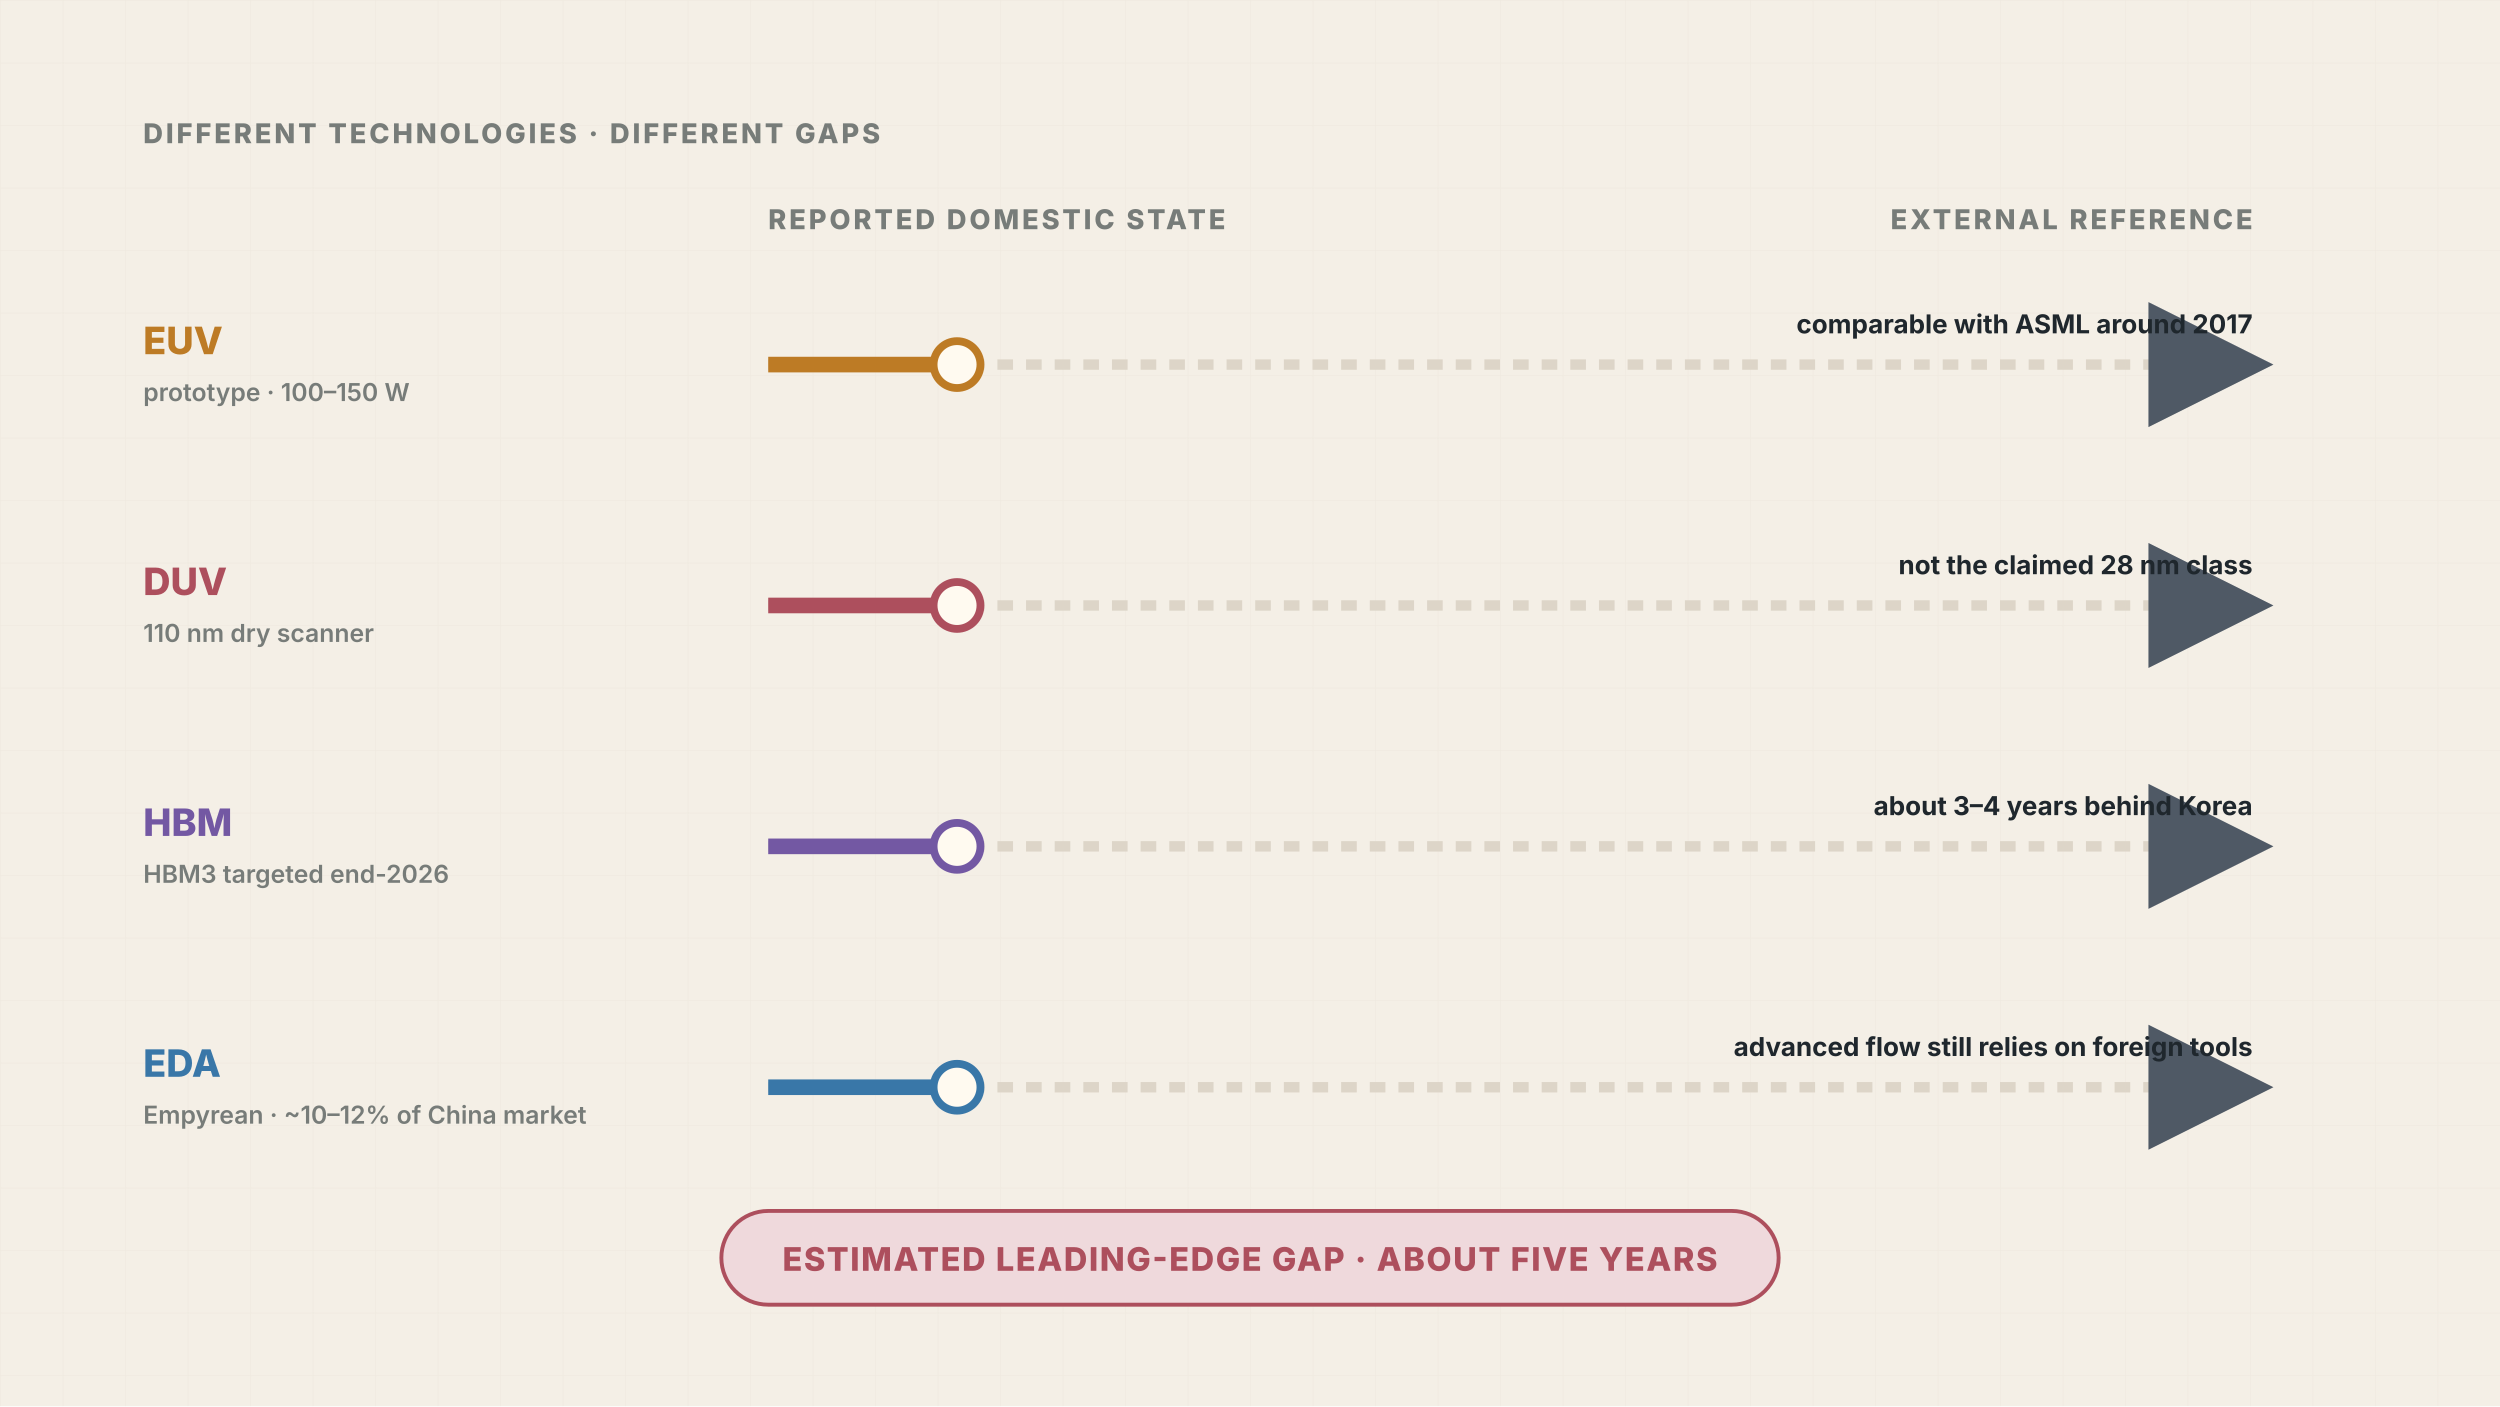
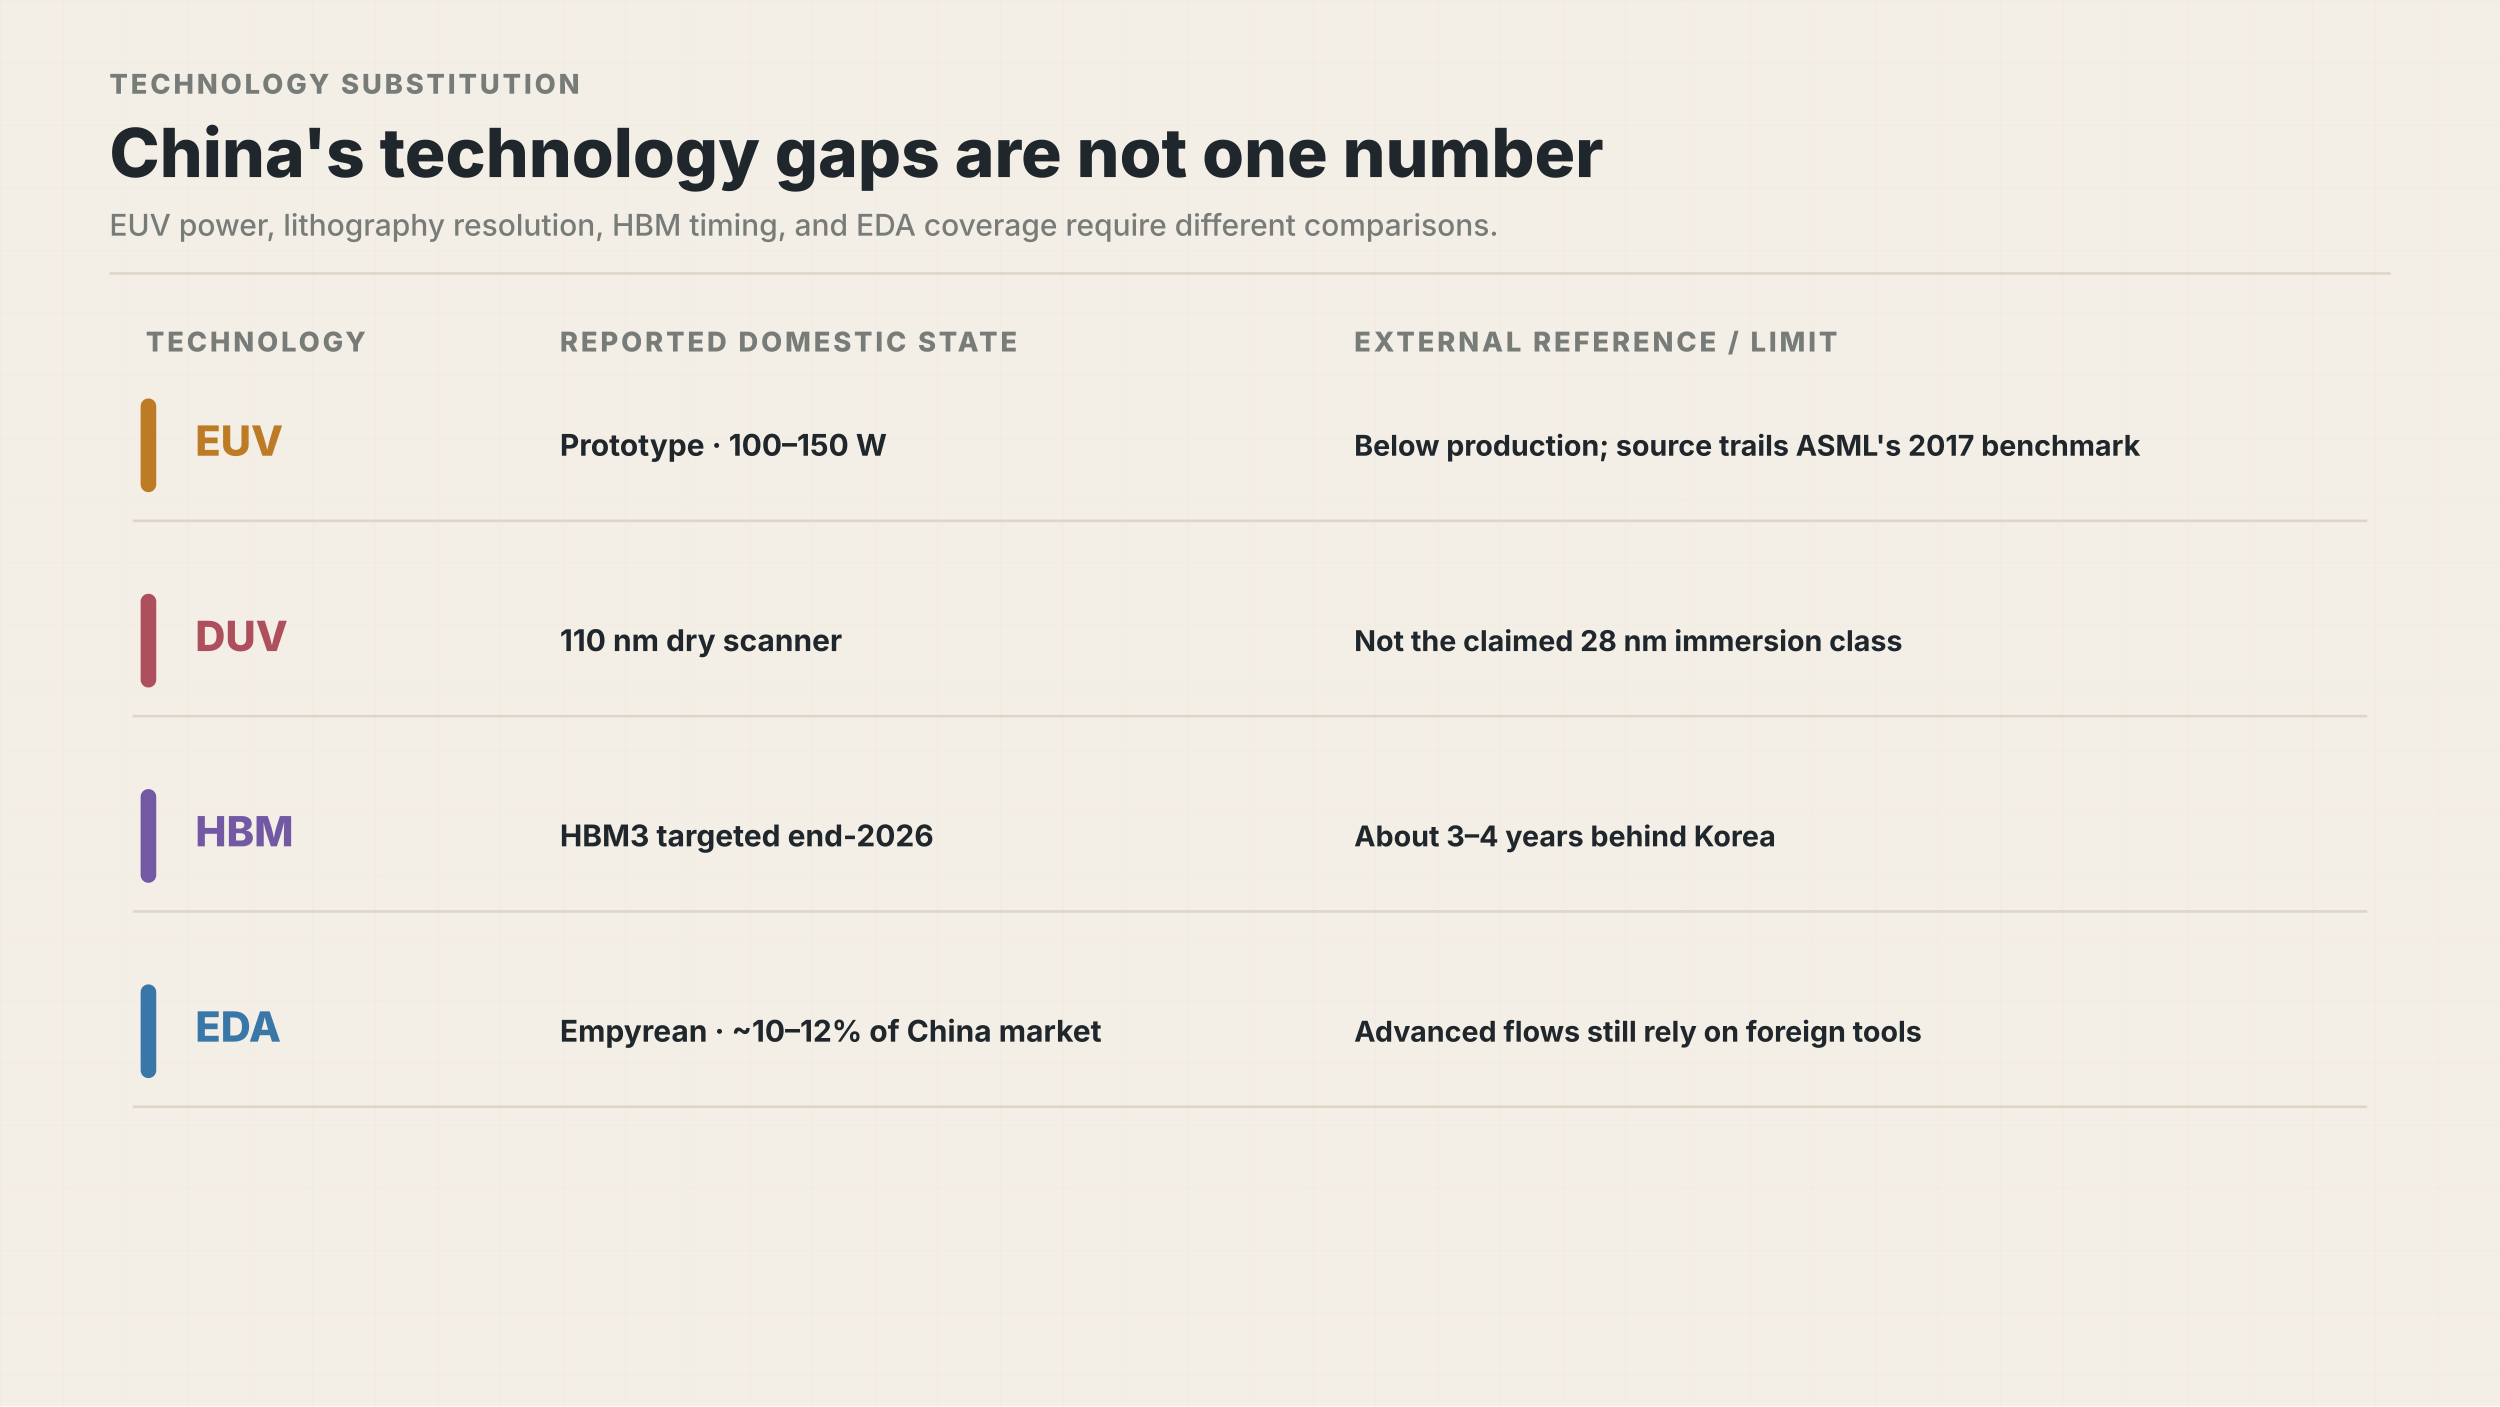
<svg xmlns="http://www.w3.org/2000/svg" width="1920" height="1080" viewBox="0 0 1920 1080" role="img" aria-labelledby="title desc" font-family="Inter, -apple-system, BlinkMacSystemFont, 'Segoe UI', sans-serif">
  <defs>
    <pattern id="paper-grid" width="48" height="48" patternUnits="userSpaceOnUse">
      <path d="M48 0H0V48" fill="none" stroke="#ddd5c8" stroke-width="1" opacity="0.22" />
    </pattern>
    <filter id="shadow" x="-30%" y="-30%" width="160%" height="180%">
      <feDropShadow dx="0" dy="10" stdDeviation="12" flood-color="#493f30" flood-opacity="0.13" />
    </filter>
    <marker id="arrow-ink" markerWidth="12" markerHeight="12" refX="10" refY="6" orient="auto">
      <path d="M0 0L12 6L0 12Z" fill="#4f5965" />
    </marker>
    <marker id="arrow-blue" markerWidth="12" markerHeight="12" refX="10" refY="6" orient="auto">
      <path d="M0 0L12 6L0 12Z" fill="#3977a8" />
    </marker>
    <marker id="arrow-green" markerWidth="12" markerHeight="12" refX="10" refY="6" orient="auto">
      <path d="M0 0L12 6L0 12Z" fill="#397a66" />
    </marker>
    <marker id="arrow-red" markerWidth="12" markerHeight="12" refX="10" refY="6" orient="auto">
      <path d="M0 0L12 6L0 12Z" fill="#ad4f5d" />
    </marker>
  </defs>
  <rect width="1920" height="1080" fill="#f4efe6" />
  <rect width="1920" height="1080" fill="url(#paper-grid)" />
-   <text x="110" y="110" fill="#777c79" font-size="21" font-weight="780" text-anchor="start" letter-spacing="2.2" opacity="1">DIFFERENT TECHNOLOGIES · DIFFERENT GAPS</text>
-   <text x="590" y="176" fill="#777c79" font-size="21" font-weight="780" text-anchor="start" letter-spacing="2.2" opacity="1">REPORTED DOMESTIC STATE</text>
-   <text x="1730" y="176" fill="#777c79" font-size="21" font-weight="780" text-anchor="end" letter-spacing="2.2" opacity="1">EXTERNAL REFERENCE</text>
+   <text x="84" y="72" fill="#777c79" font-size="21" font-weight="780" text-anchor="start" letter-spacing="2.2" opacity="1">TECHNOLOGY SUBSTITUTION</text>
+   <text x="84" y="136" fill="#1f272d" font-size="52" font-weight="820" text-anchor="start" letter-spacing="0" opacity="1">China's technology gaps are not one number</text>
+   <text x="84" y="181" fill="#777c79" font-size="23" font-weight="540" text-anchor="start" letter-spacing="0" opacity="1">EUV power, lithography resolution, HBM timing, and EDA coverage require different comparisons.</text>
+   <path d="M84 210L1836 210" fill="none" stroke="#ddd5c8" stroke-width="2" />
+   <text x="112" y="270" fill="#777c79" font-size="21" font-weight="780" text-anchor="start" letter-spacing="2.2" opacity="1">TECHNOLOGY</text>
+   <text x="430" y="270" fill="#777c79" font-size="21" font-weight="780" text-anchor="start" letter-spacing="2.2" opacity="1">REPORTED DOMESTIC STATE</text>
+   <text x="1040" y="270" fill="#777c79" font-size="21" font-weight="780" text-anchor="start" letter-spacing="2.2" opacity="1">EXTERNAL REFERENCE / LIMIT</text>
  <g>
-     <text x="110" y="272" fill="#bd7b25" font-size="29" font-weight="800" text-anchor="start" letter-spacing="0" opacity="1">EUV</text>
-     <text x="110" y="308" fill="#777c79" font-size="19" font-weight="560" text-anchor="start" letter-spacing="0" opacity="1">prototype · 100–150 W</text>
-     <path d="M590 280L1730 280" fill="none" stroke="#ddd5c8" stroke-width="8" stroke-dasharray="12 10" marker-end="url(#arrow-ink)" />
-     <path d="M590 280L735 280" fill="none" stroke="#bd7b25" stroke-width="12" />
-     <circle cx="735" cy="280" r="18" fill="#fffaf0" stroke="#bd7b25" stroke-width="6" />
-     <text x="1730" y="256" fill="#1f272d" font-size="20" font-weight="700" text-anchor="end" letter-spacing="0" opacity="1">comparable with ASML around 2017</text>
+     <path d="M102 400L1818 400" fill="none" stroke="#ddd5c8" stroke-width="2" />
+     <rect x="108" y="306" width="12" height="72" rx="6" fill="#bd7b25" />
+     <text x="150" y="350" fill="#bd7b25" font-size="32" font-weight="840" text-anchor="start" letter-spacing="0" opacity="1">EUV</text>
+     <text x="430" y="350" fill="#1f272d" font-size="23" font-weight="680" text-anchor="start" letter-spacing="0" opacity="1">Prototype · 100–150 W</text>
+     <text x="1040" y="350" fill="#1f272d" font-size="22" font-weight="650" text-anchor="start" letter-spacing="0" opacity="1">Below production; source trails ASML's 2017 benchmark</text>
  </g>
  <g>
-     <text x="110" y="457" fill="#ad4f5d" font-size="29" font-weight="800" text-anchor="start" letter-spacing="0" opacity="1">DUV</text>
-     <text x="110" y="493" fill="#777c79" font-size="19" font-weight="560" text-anchor="start" letter-spacing="0" opacity="1">110 nm dry scanner</text>
-     <path d="M590 465L1730 465" fill="none" stroke="#ddd5c8" stroke-width="8" stroke-dasharray="12 10" marker-end="url(#arrow-ink)" />
-     <path d="M590 465L735 465" fill="none" stroke="#ad4f5d" stroke-width="12" />
-     <circle cx="735" cy="465" r="18" fill="#fffaf0" stroke="#ad4f5d" stroke-width="6" />
-     <text x="1730" y="441" fill="#1f272d" font-size="20" font-weight="700" text-anchor="end" letter-spacing="0" opacity="1">not the claimed 28 nm class</text>
+     <path d="M102 550L1818 550" fill="none" stroke="#ddd5c8" stroke-width="2" />
+     <rect x="108" y="456" width="12" height="72" rx="6" fill="#ad4f5d" />
+     <text x="150" y="500" fill="#ad4f5d" font-size="32" font-weight="840" text-anchor="start" letter-spacing="0" opacity="1">DUV</text>
+     <text x="430" y="500" fill="#1f272d" font-size="23" font-weight="680" text-anchor="start" letter-spacing="0" opacity="1">110 nm dry scanner</text>
+     <text x="1040" y="500" fill="#1f272d" font-size="22" font-weight="650" text-anchor="start" letter-spacing="0" opacity="1">Not the claimed 28 nm immersion class</text>
  </g>
  <g>
-     <text x="110" y="642" fill="#7358a3" font-size="29" font-weight="800" text-anchor="start" letter-spacing="0" opacity="1">HBM</text>
-     <text x="110" y="678" fill="#777c79" font-size="19" font-weight="560" text-anchor="start" letter-spacing="0" opacity="1">HBM3 targeted end-2026</text>
-     <path d="M590 650L1730 650" fill="none" stroke="#ddd5c8" stroke-width="8" stroke-dasharray="12 10" marker-end="url(#arrow-ink)" />
-     <path d="M590 650L735 650" fill="none" stroke="#7358a3" stroke-width="12" />
-     <circle cx="735" cy="650" r="18" fill="#fffaf0" stroke="#7358a3" stroke-width="6" />
-     <text x="1730" y="626" fill="#1f272d" font-size="20" font-weight="700" text-anchor="end" letter-spacing="0" opacity="1">about 3–4 years behind Korea</text>
+     <path d="M102 700L1818 700" fill="none" stroke="#ddd5c8" stroke-width="2" />
+     <rect x="108" y="606" width="12" height="72" rx="6" fill="#7358a3" />
+     <text x="150" y="650" fill="#7358a3" font-size="32" font-weight="840" text-anchor="start" letter-spacing="0" opacity="1">HBM</text>
+     <text x="430" y="650" fill="#1f272d" font-size="23" font-weight="680" text-anchor="start" letter-spacing="0" opacity="1">HBM3 targeted end-2026</text>
+     <text x="1040" y="650" fill="#1f272d" font-size="22" font-weight="650" text-anchor="start" letter-spacing="0" opacity="1">About 3–4 years behind Korea</text>
  </g>
  <g>
-     <text x="110" y="827" fill="#3977a8" font-size="29" font-weight="800" text-anchor="start" letter-spacing="0" opacity="1">EDA</text>
-     <text x="110" y="863" fill="#777c79" font-size="19" font-weight="560" text-anchor="start" letter-spacing="0" opacity="1">Empyrean · ~10–12% of China market</text>
-     <path d="M590 835L1730 835" fill="none" stroke="#ddd5c8" stroke-width="8" stroke-dasharray="12 10" marker-end="url(#arrow-ink)" />
-     <path d="M590 835L735 835" fill="none" stroke="#3977a8" stroke-width="12" />
-     <circle cx="735" cy="835" r="18" fill="#fffaf0" stroke="#3977a8" stroke-width="6" />
-     <text x="1730" y="811" fill="#1f272d" font-size="20" font-weight="700" text-anchor="end" letter-spacing="0" opacity="1">advanced flow still relies on foreign tools</text>
+     <path d="M102 850L1818 850" fill="none" stroke="#ddd5c8" stroke-width="2" />
+     <rect x="108" y="756" width="12" height="72" rx="6" fill="#3977a8" />
+     <text x="150" y="800" fill="#3977a8" font-size="32" font-weight="840" text-anchor="start" letter-spacing="0" opacity="1">EDA</text>
+     <text x="430" y="800" fill="#1f272d" font-size="23" font-weight="680" text-anchor="start" letter-spacing="0" opacity="1">Empyrean · ~10–12% of China market</text>
+     <text x="1040" y="800" fill="#1f272d" font-size="22" font-weight="650" text-anchor="start" letter-spacing="0" opacity="1">Advanced flows still rely on foreign tools</text>
  </g>
-   <rect x="554" y="930" width="812" height="72" rx="36" fill="#efd9dc" stroke="#ad4f5d" stroke-width="3" />
-   <text x="960" y="976" fill="#ad4f5d" font-size="25" font-weight="800" text-anchor="middle" letter-spacing="1.2" opacity="1">ESTIMATED LEADING-EDGE GAP · ABOUT FIVE YEARS</text>
</svg>
